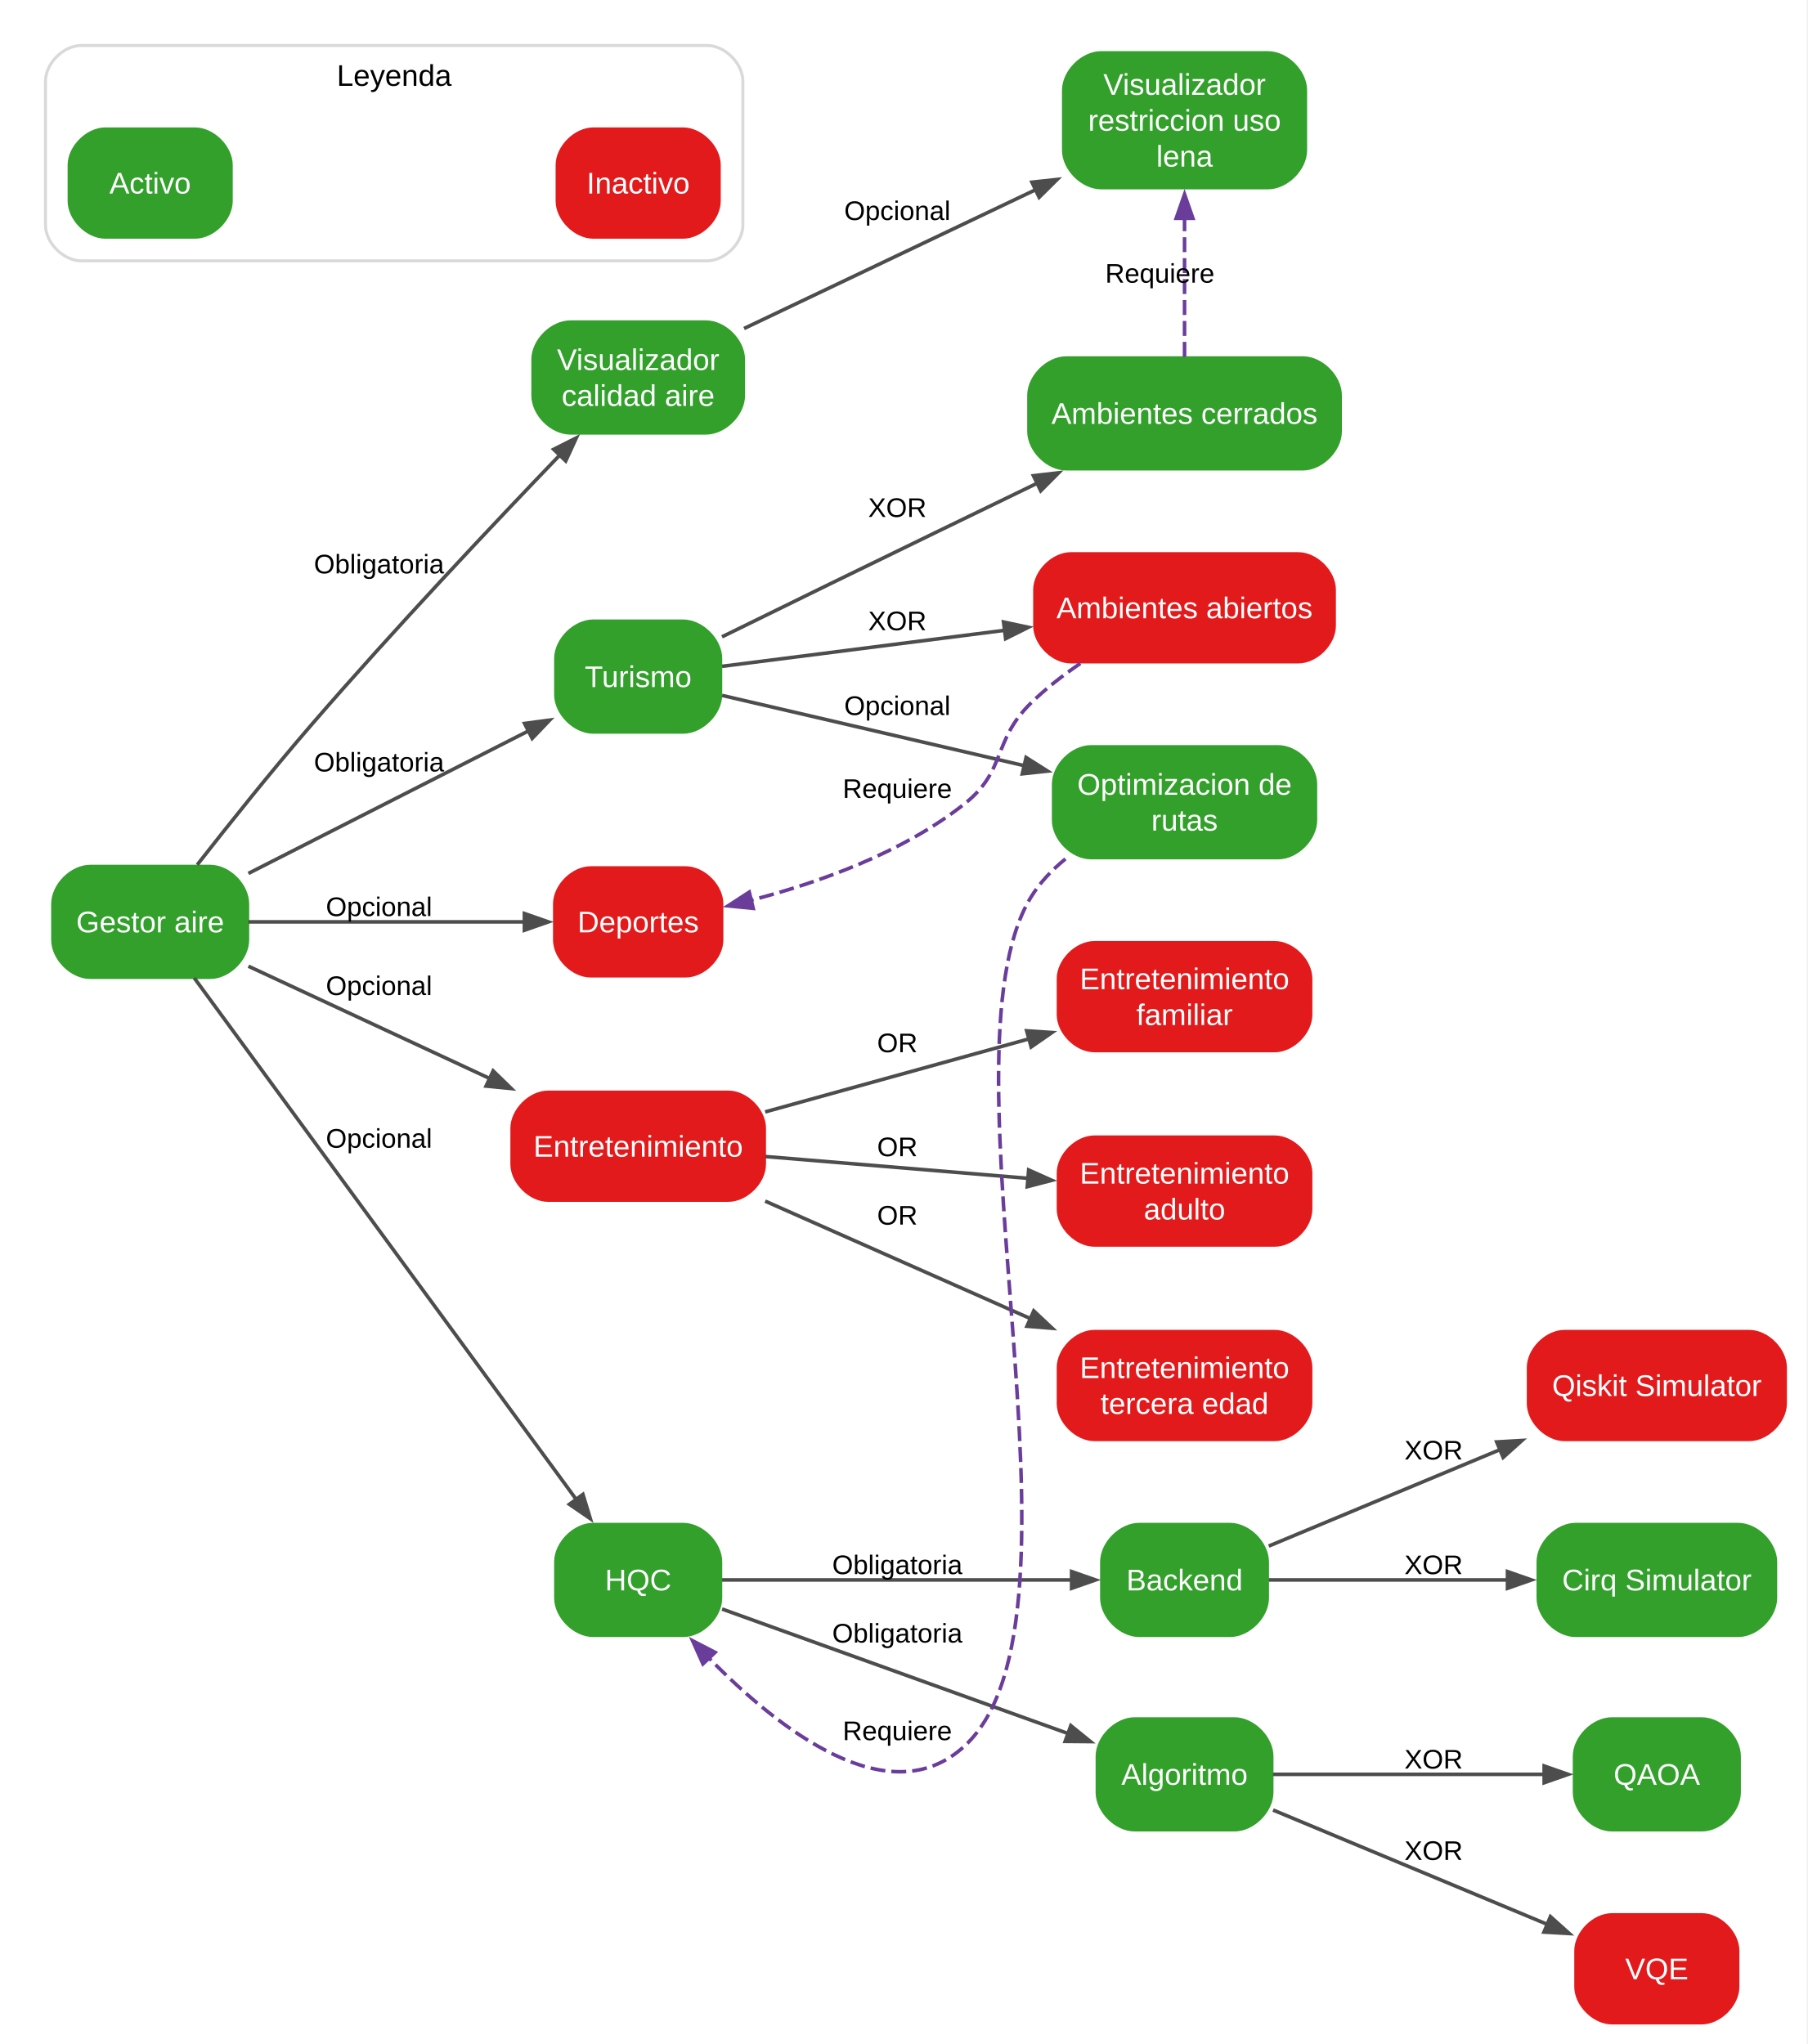
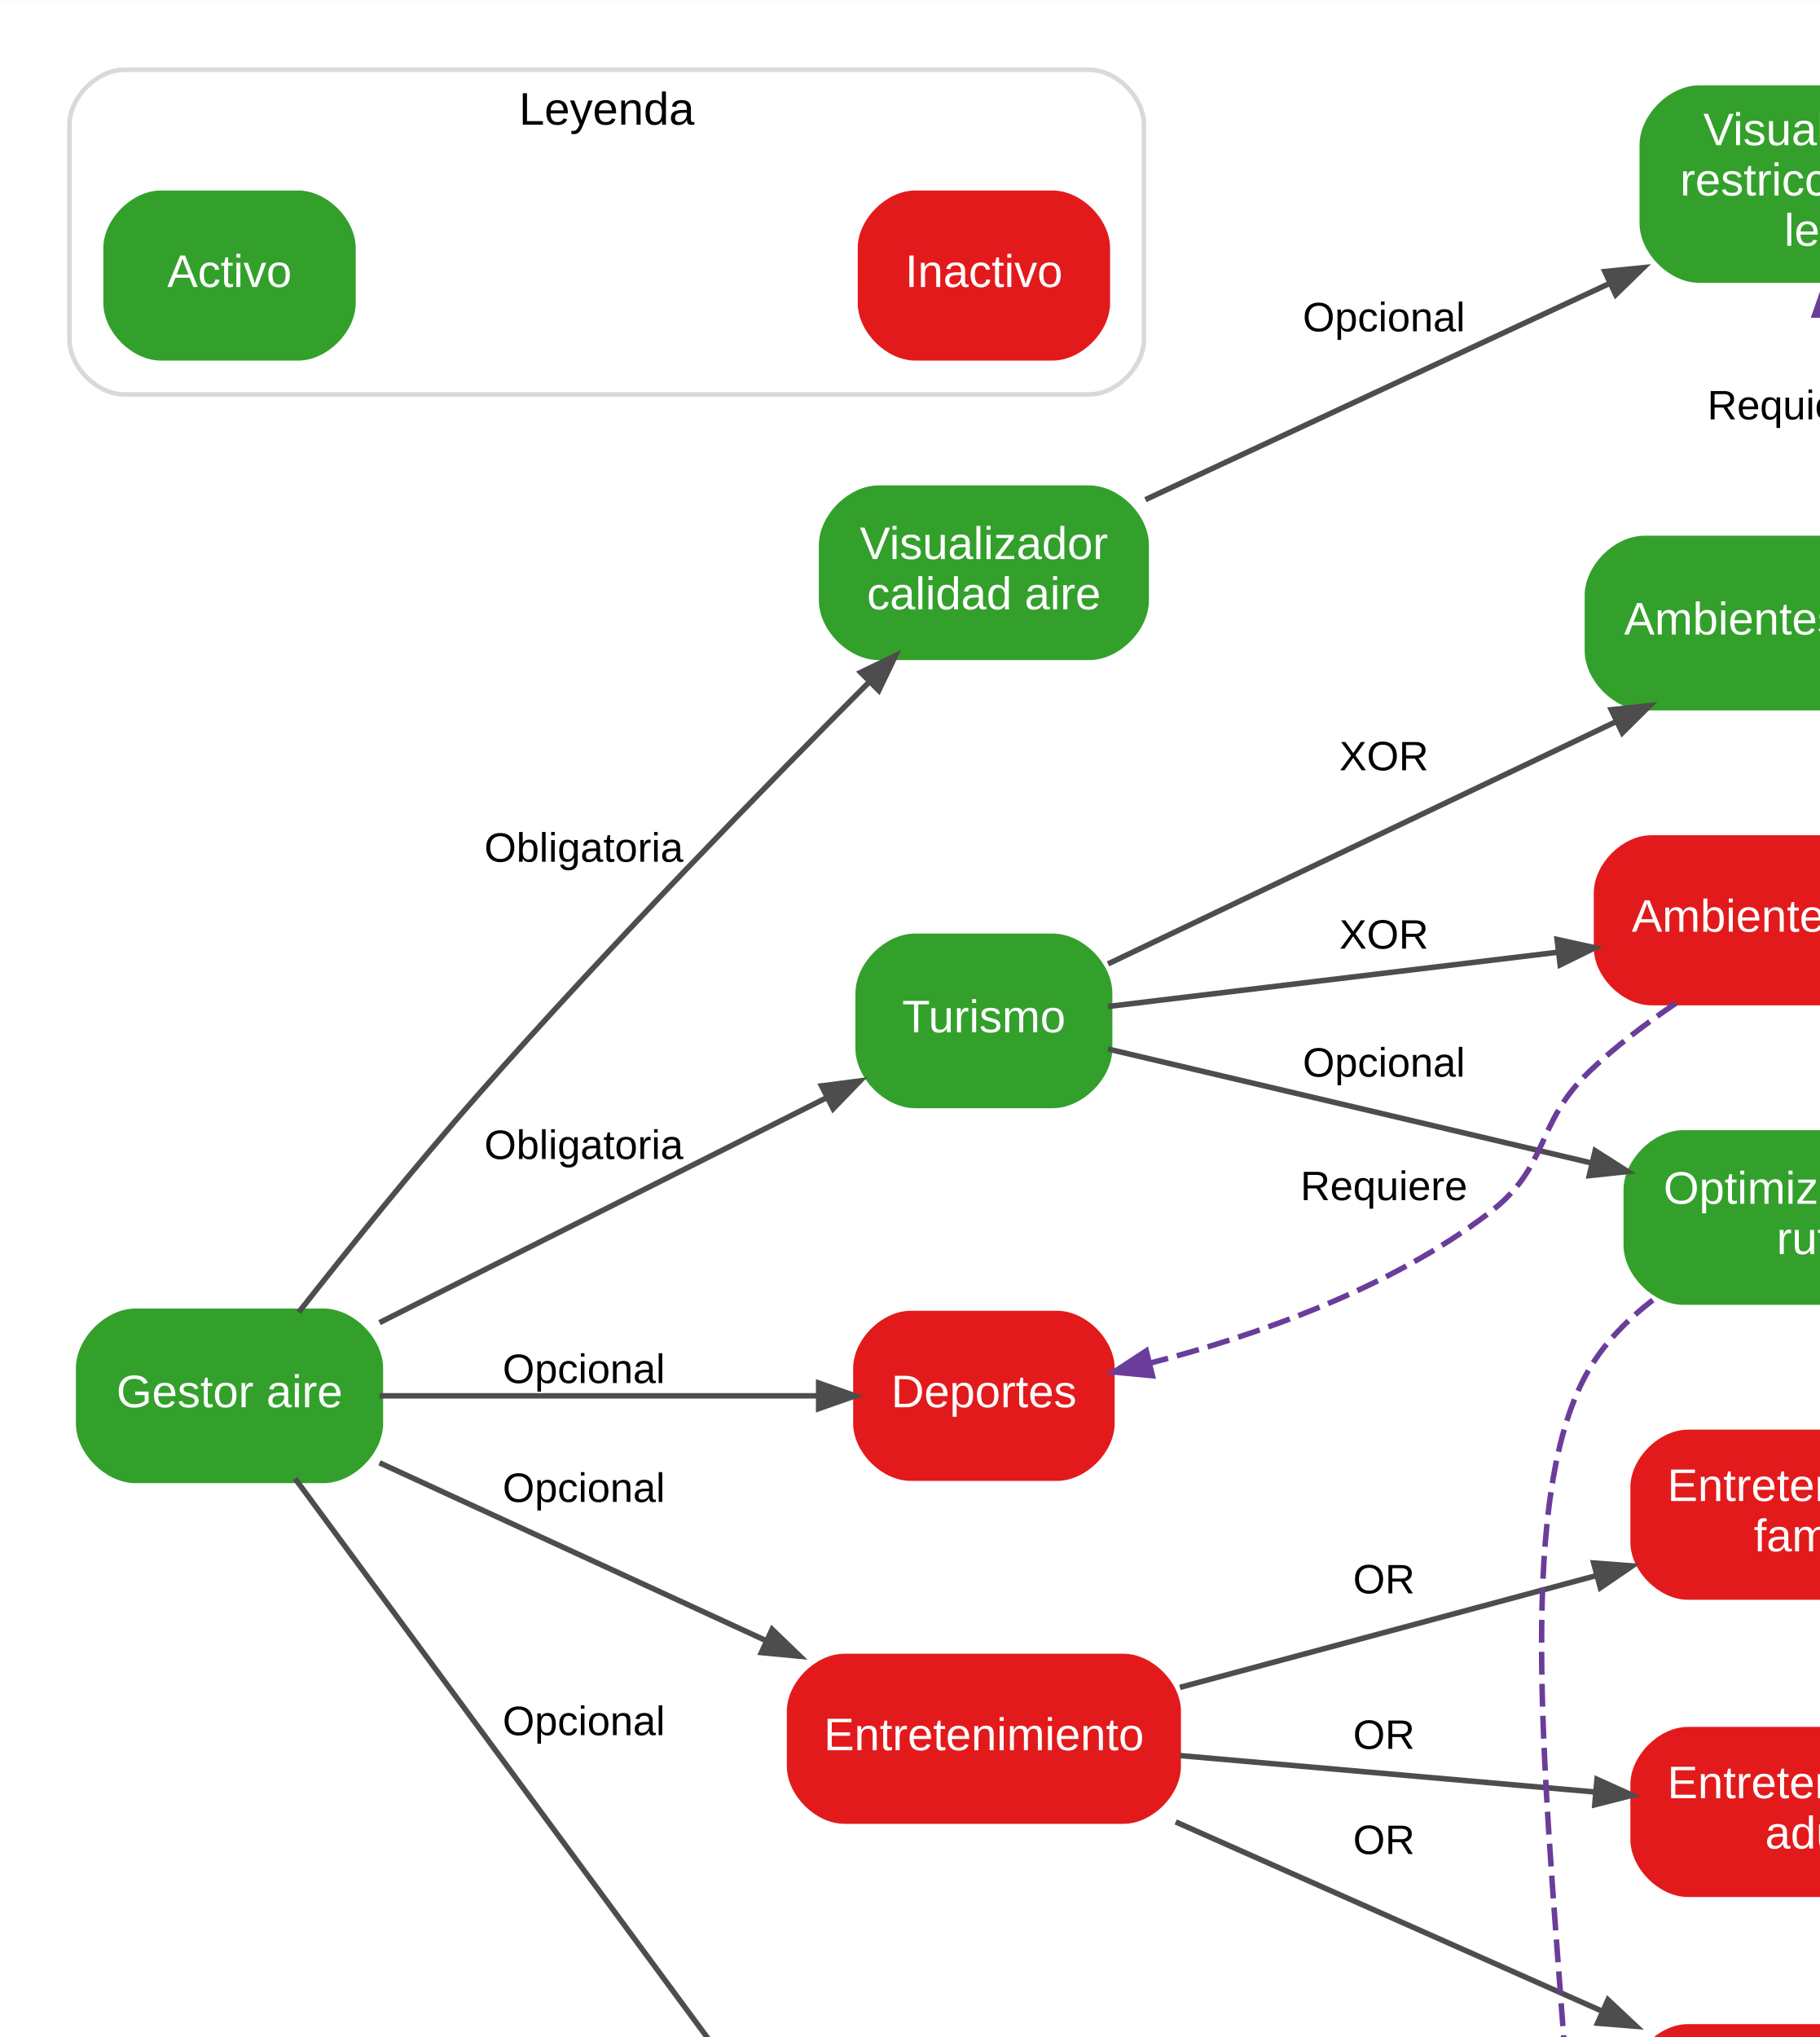
- <svg xmlns="http://www.w3.org/2000/svg" width="923pt" height="1044pt" viewBox="0.00 0.00 923.00 1044.00">
-   <g id="graph0" class="graph" transform="scale(1.52778 1.52778) rotate(0) translate(7.2 676.2)">
-     <polygon fill="white" stroke="none" points="-7.2,7.2 -7.2,-676.2 596.7,-676.2 596.7,7.2 -7.2,7.2" />
+ <svg xmlns="http://www.w3.org/2000/svg" width="930pt" height="1041pt" viewBox="0.00 0.00 608.90 681.40">
+   <g id="graph0" class="graph" transform="scale(1.53 1.53) rotate(0) translate(7.2 674.2)">
+     <polygon fill="white" stroke="transparent" points="-7.2,7.2 -7.2,-674.2 601.7,-674.2 601.7,7.2 -7.2,7.2" />
    <g id="clust1" class="cluster">
-       <path fill="none" stroke="#d9d9d9" d="M20,-589C20,-589 229.12,-589 229.12,-589 235.12,-589 241.12,-595 241.12,-601 241.12,-601 241.12,-649 241.12,-649 241.12,-655 235.12,-661 229.12,-661 229.12,-661 20,-661 20,-661 14,-661 8,-655 8,-649 8,-649 8,-601 8,-601 8,-595 14,-589 20,-589" />
-       <text xml:space="preserve" text-anchor="middle" x="124.56" y="-647.5" font-family="Arial" font-size="10.00">Leyenda</text>
+       <path fill="none" stroke="#d9d9d9" d="M20,-588C20,-588 231,-588 231,-588 237,-588 243,-594 243,-600 243,-600 243,-647 243,-647 243,-653 237,-659 231,-659 231,-659 20,-659 20,-659 14,-659 8,-653 8,-647 8,-647 8,-600 8,-600 8,-594 14,-588 20,-588" />
+       <text text-anchor="middle" x="125.5" y="-647" font-family="Arial" font-size="10.00">Leyenda</text>
    </g>
    <g id="node1" class="node">
-       <path fill="#33a02c" stroke="#33a02c" stroke-width="2.2" d="M63,-386C63,-386 23,-386 23,-386 17,-386 11,-380 11,-374 11,-374 11,-362 11,-362 11,-356 17,-350 23,-350 23,-350 63,-350 63,-350 69,-350 75,-356 75,-362 75,-362 75,-374 75,-374 75,-380 69,-386 63,-386" />
-       <text xml:space="preserve" text-anchor="middle" x="43" y="-364.5" font-family="Arial" font-size="10.00" fill="white">Gestor aire</text>
+       <path fill="#33a02c" stroke="#33a02c" stroke-width="2.2" d="M63.5,-387C63.5,-387 22.5,-387 22.5,-387 16.5,-387 10.5,-381 10.5,-375 10.5,-375 10.5,-363 10.5,-363 10.5,-357 16.5,-351 22.5,-351 22.5,-351 63.5,-351 63.5,-351 69.5,-351 75.5,-357 75.5,-363 75.5,-363 75.5,-375 75.5,-375 75.5,-381 69.5,-387 63.5,-387" />
+       <text text-anchor="middle" x="43" y="-366.5" font-family="Arial" font-size="10.00" fill="white">Gestor aire</text>
    </g>
    <g id="node2" class="node">
-       <path fill="#33a02c" stroke="#33a02c" stroke-width="2.2" d="M228.75,-568C228.75,-568 183.5,-568 183.5,-568 177.5,-568 171.5,-562 171.5,-556 171.5,-556 171.5,-544 171.5,-544 171.5,-538 177.5,-532 183.5,-532 183.5,-532 228.75,-532 228.75,-532 234.75,-532 240.75,-538 240.75,-544 240.75,-544 240.75,-556 240.75,-556 240.75,-562 234.75,-568 228.75,-568" />
-       <text xml:space="preserve" text-anchor="middle" x="206.12" y="-552.5" font-family="Arial" font-size="10.00" fill="white">Visualizador</text>
-       <text xml:space="preserve" text-anchor="middle" x="206.12" y="-540.5" font-family="Arial" font-size="10.00" fill="white">calidad aire</text>
+       <path fill="#33a02c" stroke="#33a02c" stroke-width="2.2" d="M231,-567C231,-567 185,-567 185,-567 179,-567 173,-561 173,-555 173,-555 173,-543 173,-543 173,-537 179,-531 185,-531 185,-531 231,-531 231,-531 237,-531 243,-537 243,-543 243,-543 243,-555 243,-555 243,-561 237,-567 231,-567" />
+       <text text-anchor="middle" x="208" y="-552" font-family="Arial" font-size="10.00" fill="white">Visualizador</text>
+       <text text-anchor="middle" x="208" y="-541" font-family="Arial" font-size="10.00" fill="white">calidad aire</text>
    </g>
    <g id="edge1" class="edge">
-       <path fill="none" stroke="#4d4d4d" stroke-width="1.2" d="M58.72,-387.08C69.16,-400.42 83.63,-418.55 97,-434 124.59,-465.88 157.87,-501.14 180.16,-524.31" />
-       <polygon fill="#4d4d4d" stroke="#4d4d4d" stroke-width="1.2" points="177.87,-525.98 185.44,-529.8 181.9,-522.09 177.87,-525.98" />
-       <text xml:space="preserve" text-anchor="middle" x="119.5" y="-484.51" font-family="Arial" font-size="9.00">Obligatoria</text>
+       <path fill="none" stroke="#4d4d4d" stroke-width="1.2" d="M58.13,-387.27C68.69,-400.71 83.64,-419.3 97.5,-435 125.84,-467.11 160.32,-502.43 182.92,-525.12" />
+       <polygon fill="#4d4d4d" stroke="#4d4d4d" stroke-width="1.2" points="181.05,-527.21 188.68,-530.89 185.01,-523.25 181.05,-527.21" />
+       <text text-anchor="middle" x="120.5" y="-485.8" font-family="Arial" font-size="9.00">Obligatoria</text>
    </g>
    <g id="node4" class="node">
-       <path fill="#33a02c" stroke="#33a02c" stroke-width="2.2" d="M221.12,-468C221.12,-468 191.12,-468 191.12,-468 185.12,-468 179.12,-462 179.12,-456 179.12,-456 179.12,-444 179.12,-444 179.12,-438 185.12,-432 191.12,-432 191.12,-432 221.12,-432 221.12,-432 227.12,-432 233.12,-438 233.12,-444 233.12,-444 233.12,-456 233.12,-456 233.12,-462 227.12,-468 221.12,-468" />
-       <text xml:space="preserve" text-anchor="middle" x="206.12" y="-446.5" font-family="Arial" font-size="10.00" fill="white">Turismo</text>
+       <path fill="#33a02c" stroke="#33a02c" stroke-width="2.2" d="M223,-469C223,-469 193,-469 193,-469 187,-469 181,-463 181,-457 181,-457 181,-445 181,-445 181,-439 187,-433 193,-433 193,-433 223,-433 223,-433 229,-433 235,-439 235,-445 235,-445 235,-457 235,-457 235,-463 229,-469 223,-469" />
+       <text text-anchor="middle" x="208" y="-448.5" font-family="Arial" font-size="10.00" fill="white">Turismo</text>
    </g>
    <g id="edge2" class="edge">
-       <path fill="none" stroke="#4d4d4d" stroke-width="1.2" d="M75.83,-384.2C102.81,-397.93 141.47,-417.6 169.48,-431.86" />
-       <polygon fill="#4d4d4d" stroke="#4d4d4d" stroke-width="1.2" points="168.15,-434.33 176.55,-435.46 170.69,-429.33 168.15,-434.33" />
-       <text xml:space="preserve" text-anchor="middle" x="119.5" y="-418.29" font-family="Arial" font-size="9.00">Obligatoria</text>
+       <path fill="none" stroke="#4d4d4d" stroke-width="1.2" d="M75.81,-385.01C103.97,-399.17 144.91,-419.76 173.54,-434.17" />
+       <polygon fill="#4d4d4d" stroke="#4d4d4d" stroke-width="1.2" points="172.5,-436.78 180.91,-437.87 175.02,-431.78 172.5,-436.78" />
+       <text text-anchor="middle" x="120.5" y="-420.8" font-family="Arial" font-size="9.00">Obligatoria</text>
    </g>
    <g id="node7" class="node">
-       <path fill="#e31a1c" stroke="#e31a1c" stroke-width="1.2" d="M222,-386C222,-386 190.25,-386 190.25,-386 184.25,-386 178.25,-380 178.25,-374 178.25,-374 178.25,-362 178.25,-362 178.25,-356 184.25,-350 190.25,-350 190.25,-350 222,-350 222,-350 228,-350 234,-356 234,-362 234,-362 234,-374 234,-374 234,-380 228,-386 222,-386" />
-       <text xml:space="preserve" text-anchor="middle" x="206.12" y="-364.5" font-family="Arial" font-size="10.00" fill="white">Deportes</text>
+       <path fill="#e31a1c" stroke="#e31a1c" stroke-width="1.2" d="M224,-387C224,-387 192,-387 192,-387 186,-387 180,-381 180,-375 180,-375 180,-363 180,-363 180,-357 186,-351 192,-351 192,-351 224,-351 224,-351 230,-351 236,-357 236,-363 236,-363 236,-375 236,-375 236,-381 230,-387 224,-387" />
+       <text text-anchor="middle" x="208" y="-366.5" font-family="Arial" font-size="10.00" fill="white">Deportes</text>
    </g>
    <g id="edge3" class="edge">
-       <path fill="none" stroke="#4d4d4d" stroke-width="1.2" d="M75.83,-368C102.38,-368 140.23,-368 168.12,-368" />
-       <polygon fill="#4d4d4d" stroke="#4d4d4d" stroke-width="1.2" points="168.09,-370.8 176.09,-368 168.09,-365.2 168.09,-370.8" />
-       <text xml:space="preserve" text-anchor="middle" x="119.5" y="-369.95" font-family="Arial" font-size="9.00">Opcional</text>
+       <path fill="none" stroke="#4d4d4d" stroke-width="1.2" d="M75.81,-369C103.39,-369 143.23,-369 171.77,-369" />
+       <polygon fill="#4d4d4d" stroke="#4d4d4d" stroke-width="1.2" points="171.86,-371.8 179.86,-369 171.86,-366.2 171.86,-371.8" />
+       <text text-anchor="middle" x="120.5" y="-371.8" font-family="Arial" font-size="9.00">Opcional</text>
    </g>
    <g id="node8" class="node">
-       <path fill="#e31a1c" stroke="#e31a1c" stroke-width="1.2" d="M236.25,-311C236.25,-311 176,-311 176,-311 170,-311 164,-305 164,-299 164,-299 164,-287 164,-287 164,-281 170,-275 176,-275 176,-275 236.25,-275 236.25,-275 242.25,-275 248.25,-281 248.25,-287 248.25,-287 248.25,-299 248.25,-299 248.25,-305 242.25,-311 236.25,-311" />
-       <text xml:space="preserve" text-anchor="middle" x="206.12" y="-289.5" font-family="Arial" font-size="10.00" fill="white">Entretenimiento</text>
+       <path fill="#e31a1c" stroke="#e31a1c" stroke-width="1.2" d="M238.5,-312C238.5,-312 177.5,-312 177.5,-312 171.5,-312 165.5,-306 165.5,-300 165.5,-300 165.5,-288 165.5,-288 165.5,-282 171.5,-276 177.5,-276 177.5,-276 238.5,-276 238.5,-276 244.5,-276 250.5,-282 250.5,-288 250.5,-288 250.5,-300 250.5,-300 250.5,-306 244.5,-312 238.5,-312" />
+       <text text-anchor="middle" x="208" y="-291.5" font-family="Arial" font-size="10.00" fill="white">Entretenimiento</text>
    </g>
    <g id="edge4" class="edge">
-       <path fill="none" stroke="#4d4d4d" stroke-width="1.2" d="M75.83,-353.18C98.9,-342.44 130.52,-327.73 156.71,-315.54" />
-       <polygon fill="#4d4d4d" stroke="#4d4d4d" stroke-width="1.2" points="157.64,-318.19 163.71,-312.28 155.28,-313.11 157.64,-318.19" />
-       <text xml:space="preserve" text-anchor="middle" x="119.5" y="-343.55" font-family="Arial" font-size="9.00">Opcional</text>
+       <path fill="none" stroke="#4d4d4d" stroke-width="1.2" d="M75.81,-354.36C99.87,-343.29 133.25,-327.93 160.32,-315.48" />
+       <polygon fill="#4d4d4d" stroke="#4d4d4d" stroke-width="1.2" points="161.68,-317.93 167.78,-312.05 159.34,-312.85 161.68,-317.93" />
+       <text text-anchor="middle" x="120.5" y="-345.8" font-family="Arial" font-size="9.00">Opcional</text>
    </g>
    <g id="node12" class="node">
-       <path fill="#33a02c" stroke="#33a02c" stroke-width="2.2" d="M221.12,-166C221.12,-166 191.12,-166 191.12,-166 185.12,-166 179.12,-160 179.12,-154 179.12,-154 179.12,-142 179.12,-142 179.12,-136 185.12,-130 191.12,-130 191.12,-130 221.12,-130 221.12,-130 227.12,-130 233.12,-136 233.12,-142 233.12,-142 233.12,-154 233.12,-154 233.12,-160 227.12,-166 221.12,-166" />
-       <text xml:space="preserve" text-anchor="middle" x="206.12" y="-144.5" font-family="Arial" font-size="10.00" fill="white">HQC</text>
+       <path fill="#33a02c" stroke="#33a02c" stroke-width="2.2" d="M223,-166C223,-166 193,-166 193,-166 187,-166 181,-160 181,-154 181,-154 181,-142 181,-142 181,-136 187,-130 193,-130 193,-130 223,-130 223,-130 229,-130 235,-136 235,-142 235,-142 235,-154 235,-154 235,-160 229,-166 223,-166" />
+       <text text-anchor="middle" x="208" y="-145.5" font-family="Arial" font-size="10.00" fill="white">HQC</text>
    </g>
    <g id="edge5" class="edge">
-       <path fill="none" stroke="#4d4d4d" stroke-width="1.2" d="M57.74,-349.24C86.32,-310.21 152.29,-220.14 185.41,-174.92" />
-       <polygon fill="#4d4d4d" stroke="#4d4d4d" stroke-width="1.2" points="187.65,-176.6 190.12,-168.49 183.13,-173.29 187.65,-176.6" />
-       <text xml:space="preserve" text-anchor="middle" x="119.5" y="-292.51" font-family="Arial" font-size="9.00">Opcional</text>
+       <path fill="none" stroke="#4d4d4d" stroke-width="1.2" d="M57.34,-350.91C86.48,-311.4 155.88,-217.32 188.91,-172.52" />
+       <polygon fill="#4d4d4d" stroke="#4d4d4d" stroke-width="1.2" points="191.21,-174.13 193.71,-166.03 186.7,-170.8 191.21,-174.13" />
+       <text text-anchor="middle" x="120.5" y="-294.8" font-family="Arial" font-size="9.00">Opcional</text>
    </g>
    <g id="node3" class="node">
-       <path fill="#33a02c" stroke="#33a02c" stroke-width="2.2" d="M416.62,-658C416.62,-658 360.88,-658 360.88,-658 354.88,-658 348.88,-652 348.88,-646 348.88,-646 348.88,-626 348.88,-626 348.88,-620 354.88,-614 360.88,-614 360.88,-614 416.62,-614 416.62,-614 422.62,-614 428.62,-620 428.62,-626 428.62,-626 428.62,-646 428.62,-646 428.62,-652 422.62,-658 416.62,-658" />
-       <text xml:space="preserve" text-anchor="middle" x="388.75" y="-644.5" font-family="Arial" font-size="10.00" fill="white">Visualizador</text>
-       <text xml:space="preserve" text-anchor="middle" x="388.75" y="-632.5" font-family="Arial" font-size="10.00" fill="white">restriccion uso</text>
-       <text xml:space="preserve" text-anchor="middle" x="388.75" y="-620.5" font-family="Arial" font-size="10.00" fill="white">lena</text>
+       <path fill="#33a02c" stroke="#33a02c" stroke-width="2.2" d="M420.5,-654.5C420.5,-654.5 364.5,-654.5 364.5,-654.5 358.5,-654.5 352.5,-648.5 352.5,-642.5 352.5,-642.5 352.5,-625.5 352.5,-625.5 352.5,-619.5 358.5,-613.5 364.5,-613.5 364.5,-613.5 420.5,-613.5 420.5,-613.5 426.5,-613.5 432.5,-619.5 432.5,-625.5 432.5,-625.5 432.5,-642.5 432.5,-642.5 432.5,-648.5 426.5,-654.5 420.5,-654.5" />
+       <text text-anchor="middle" x="392.5" y="-642.5" font-family="Arial" font-size="10.00" fill="white">Visualizador</text>
+       <text text-anchor="middle" x="392.5" y="-631.5" font-family="Arial" font-size="10.00" fill="white">restriccion uso</text>
+       <text text-anchor="middle" x="392.5" y="-620.5" font-family="Arial" font-size="10.00" fill="white">lena</text>
    </g>
    <g id="edge6" class="edge">
-       <path fill="none" stroke="#4d4d4d" stroke-width="1.2" d="M241.52,-566.38C269.22,-579.56 308.48,-598.26 339.34,-612.95" />
-       <polygon fill="#4d4d4d" stroke="#4d4d4d" stroke-width="1.2" points="337.74,-615.29 346.17,-616.2 340.15,-610.24 337.74,-615.29" />
-       <text xml:space="preserve" text-anchor="middle" x="292.75" y="-602.65" font-family="Arial" font-size="9.00">Opcional</text>
+       <path fill="none" stroke="#4d4d4d" stroke-width="1.2" d="M243.33,-564.99C272,-578.34 313.17,-597.52 344.84,-612.27" />
+       <polygon fill="#4d4d4d" stroke="#4d4d4d" stroke-width="1.2" points="343.82,-614.88 352.26,-615.72 346.19,-609.81 343.82,-614.88" />
+       <text text-anchor="middle" x="295.5" y="-601.8" font-family="Arial" font-size="9.00">Opcional</text>
    </g>
    <g id="node5" class="node">
-       <path fill="#33a02c" stroke="#33a02c" stroke-width="2.2" d="M428.25,-556C428.25,-556 349.25,-556 349.25,-556 343.25,-556 337.25,-550 337.25,-544 337.25,-544 337.25,-532 337.25,-532 337.25,-526 343.25,-520 349.25,-520 349.25,-520 428.25,-520 428.25,-520 434.25,-520 440.25,-526 440.25,-532 440.25,-532 440.25,-544 440.25,-544 440.25,-550 434.25,-556 428.25,-556" />
-       <text xml:space="preserve" text-anchor="middle" x="388.75" y="-534.5" font-family="Arial" font-size="10.00" fill="white">Ambientes cerrados</text>
+       <path fill="#33a02c" stroke="#33a02c" stroke-width="2.2" d="M432.5,-556C432.5,-556 352.5,-556 352.5,-556 346.5,-556 340.5,-550 340.5,-544 340.5,-544 340.5,-532 340.5,-532 340.5,-526 346.5,-520 352.5,-520 352.5,-520 432.5,-520 432.5,-520 438.5,-520 444.5,-526 444.5,-532 444.5,-532 444.5,-544 444.5,-544 444.5,-550 438.5,-556 432.5,-556" />
+       <text text-anchor="middle" x="392.5" y="-535.5" font-family="Arial" font-size="10.00" fill="white">Ambientes cerrados</text>
    </g>
    <g id="edge7" class="edge">
-       <path fill="none" stroke="#4d4d4d" stroke-width="1.2" d="M234.14,-463.3C245.31,-468.8 258.4,-475.22 270.25,-481 293.08,-492.14 318.44,-504.45 339.74,-514.77" />
-       <polygon fill="#4d4d4d" stroke="#4d4d4d" stroke-width="1.2" points="338.24,-517.16 346.66,-518.13 340.68,-512.12 338.24,-517.16" />
-       <text xml:space="preserve" text-anchor="middle" x="292.75" y="-503.38" font-family="Arial" font-size="9.00">XOR</text>
+       <path fill="none" stroke="#4d4d4d" stroke-width="1.2" d="M235.15,-463.46C264.13,-477.28 311.4,-499.82 346.39,-516.5" />
+       <polygon fill="#4d4d4d" stroke="#4d4d4d" stroke-width="1.2" points="345.23,-519.05 353.66,-519.96 347.64,-513.99 345.23,-519.05" />
+       <text text-anchor="middle" x="295.5" y="-505.8" font-family="Arial" font-size="9.00">XOR</text>
    </g>
    <g id="node6" class="node">
-       <path fill="#e31a1c" stroke="#e31a1c" stroke-width="1.2" d="M426.75,-491C426.75,-491 350.75,-491 350.75,-491 344.75,-491 338.75,-485 338.75,-479 338.75,-479 338.75,-467 338.75,-467 338.75,-461 344.75,-455 350.75,-455 350.75,-455 426.75,-455 426.75,-455 432.75,-455 438.75,-461 438.75,-467 438.75,-467 438.75,-479 438.75,-479 438.75,-485 432.75,-491 426.75,-491" />
-       <text xml:space="preserve" text-anchor="middle" x="388.75" y="-469.5" font-family="Arial" font-size="10.00" fill="white">Ambientes abiertos</text>
+       <path fill="#e31a1c" stroke="#e31a1c" stroke-width="1.2" d="M431,-491C431,-491 354,-491 354,-491 348,-491 342,-485 342,-479 342,-479 342,-467 342,-467 342,-461 348,-455 354,-455 354,-455 431,-455 431,-455 437,-455 443,-461 443,-467 443,-467 443,-479 443,-479 443,-485 437,-491 431,-491" />
+       <text text-anchor="middle" x="392.5" y="-470.5" font-family="Arial" font-size="10.00" fill="white">Ambientes abiertos</text>
    </g>
    <g id="edge8" class="edge">
-       <path fill="none" stroke="#4d4d4d" stroke-width="1.2" d="M234.17,-453.44C259.05,-456.61 296.81,-461.42 328.66,-465.48" />
-       <polygon fill="#4d4d4d" stroke="#4d4d4d" stroke-width="1.2" points="328.25,-468.25 336.54,-466.48 328.95,-462.69 328.25,-468.25" />
-       <text xml:space="preserve" text-anchor="middle" x="292.75" y="-465.51" font-family="Arial" font-size="9.00">XOR</text>
+       <path fill="none" stroke="#4d4d4d" stroke-width="1.2" d="M235.15,-454.15C260.68,-457.23 300.4,-462.02 333.42,-466" />
+       <polygon fill="#4d4d4d" stroke="#4d4d4d" stroke-width="1.2" points="333.37,-468.81 341.65,-466.99 334.04,-463.25 333.37,-468.81" />
+       <text text-anchor="middle" x="295.5" y="-466.8" font-family="Arial" font-size="9.00">XOR</text>
    </g>
    <g id="node19" class="node">
-       <path fill="#33a02c" stroke="#33a02c" stroke-width="2.2" d="M420,-426C420,-426 357.5,-426 357.5,-426 351.5,-426 345.5,-420 345.5,-414 345.5,-414 345.5,-402 345.5,-402 345.5,-396 351.5,-390 357.5,-390 357.5,-390 420,-390 420,-390 426,-390 432,-396 432,-402 432,-402 432,-414 432,-414 432,-420 426,-426 420,-426" />
-       <text xml:space="preserve" text-anchor="middle" x="388.75" y="-410.5" font-family="Arial" font-size="10.00" fill="white">Optimizacion de</text>
-       <text xml:space="preserve" text-anchor="middle" x="388.75" y="-398.5" font-family="Arial" font-size="10.00" fill="white">rutas</text>
+       <path fill="#33a02c" stroke="#33a02c" stroke-width="2.2" d="M424,-426C424,-426 361,-426 361,-426 355,-426 349,-420 349,-414 349,-414 349,-402 349,-402 349,-396 355,-390 361,-390 361,-390 424,-390 424,-390 430,-390 436,-396 436,-402 436,-402 436,-414 436,-414 436,-420 430,-426 424,-426" />
+       <text text-anchor="middle" x="392.5" y="-411" font-family="Arial" font-size="10.00" fill="white">Optimizacion de</text>
+       <text text-anchor="middle" x="392.5" y="-400" font-family="Arial" font-size="10.00" fill="white">rutas</text>
    </g>
    <g id="edge9" class="edge">
-       <path fill="none" stroke="#4d4d4d" stroke-width="1.2" d="M234.17,-443.71C260.77,-437.53 302.09,-427.92 335.18,-420.22" />
-       <polygon fill="#4d4d4d" stroke="#4d4d4d" stroke-width="1.2" points="335.78,-422.96 342.94,-418.42 334.52,-417.5 335.78,-422.96" />
-       <text xml:space="preserve" text-anchor="middle" x="292.75" y="-437.17" font-family="Arial" font-size="9.00">Opcional</text>
+       <path fill="none" stroke="#4d4d4d" stroke-width="1.2" d="M235.15,-444.84C262.61,-438.37 306.5,-428.03 340.79,-419.95" />
+       <polygon fill="#4d4d4d" stroke="#4d4d4d" stroke-width="1.2" points="341.7,-422.61 348.84,-418.05 340.41,-417.16 341.7,-422.61" />
+       <text text-anchor="middle" x="295.5" y="-438.8" font-family="Arial" font-size="9.00">Opcional</text>
    </g>
    <g id="edge10" class="edge">
-       <path fill="none" stroke="#6a3d9a" stroke-width="1.2" stroke-dasharray="5,2" d="M388.75,-556.9C388.75,-570.04 388.75,-587.89 388.75,-603.31" />
-       <polygon fill="#6a3d9a" stroke="#6a3d9a" stroke-width="1.2" points="385.95,-603.21 388.75,-611.21 391.55,-603.21 385.95,-603.21" />
-       <text xml:space="preserve" text-anchor="middle" x="380.5" y="-581.7" font-family="Arial" font-size="9.00">Requiere</text>
+       <path fill="none" stroke="#6a3d9a" stroke-width="1.2" stroke-dasharray="5,2" d="M392.5,-556.06C392.5,-569.93 392.5,-589.37 392.5,-605.36" />
+       <polygon fill="#6a3d9a" stroke="#6a3d9a" stroke-width="1.2" points="389.7,-605.36 392.5,-613.36 395.3,-605.36 389.7,-605.36" />
+       <text text-anchor="middle" x="384.5" y="-582.55" font-family="Arial" font-size="9.00">Requiere</text>
    </g>
    <g id="edge11" class="edge">
-       <path fill="none" stroke="#6a3d9a" stroke-width="1.2" stroke-dasharray="5,2" d="M353.92,-454.4C348.03,-450.39 342.21,-445.88 337.25,-441 324.55,-428.51 329.21,-418.56 315.25,-407.5 294.51,-391.07 266.3,-381.07 243.89,-375.24" />
-       <polygon fill="#6a3d9a" stroke="#6a3d9a" stroke-width="1.2" points="244.57,-372.52 236.14,-373.35 243.25,-377.96 244.57,-372.52" />
-       <text xml:space="preserve" text-anchor="middle" x="292.75" y="-409.45" font-family="Arial" font-size="9.00">Requiere</text>
+       <path fill="none" stroke="#6a3d9a" stroke-width="1.2" stroke-dasharray="5,2" d="M359.37,-454.86C352.77,-450.43 346.14,-445.4 340.5,-440 328.3,-428.31 331.93,-419.25 318.5,-409 296.62,-392.3 267.1,-382.06 244.22,-376.12" />
+       <polygon fill="#6a3d9a" stroke="#6a3d9a" stroke-width="1.2" points="244.86,-373.4 236.42,-374.2 243.52,-378.84 244.86,-373.4" />
+       <text text-anchor="middle" x="295.5" y="-411.8" font-family="Arial" font-size="9.00">Requiere</text>
    </g>
    <g id="node9" class="node">
-       <path fill="#e31a1c" stroke="#e31a1c" stroke-width="1.2" d="M418.88,-361C418.88,-361 358.62,-361 358.62,-361 352.62,-361 346.62,-355 346.62,-349 346.62,-349 346.62,-337 346.62,-337 346.62,-331 352.62,-325 358.62,-325 358.62,-325 418.88,-325 418.88,-325 424.88,-325 430.88,-331 430.88,-337 430.88,-337 430.88,-349 430.88,-349 430.88,-355 424.88,-361 418.88,-361" />
-       <text xml:space="preserve" text-anchor="middle" x="388.75" y="-345.5" font-family="Arial" font-size="10.00" fill="white">Entretenimiento</text>
-       <text xml:space="preserve" text-anchor="middle" x="388.75" y="-333.5" font-family="Arial" font-size="10.00" fill="white">familiar</text>
+       <path fill="#e31a1c" stroke="#e31a1c" stroke-width="1.2" d="M423,-361C423,-361 362,-361 362,-361 356,-361 350,-355 350,-349 350,-349 350,-337 350,-337 350,-331 356,-325 362,-325 362,-325 423,-325 423,-325 429,-325 435,-331 435,-337 435,-337 435,-349 435,-349 435,-355 429,-361 423,-361" />
+       <text text-anchor="middle" x="392.5" y="-346" font-family="Arial" font-size="10.00" fill="white">Entretenimiento</text>
+       <text text-anchor="middle" x="392.5" y="-335" font-family="Arial" font-size="10.00" fill="white">familiar</text>
    </g>
    <g id="edge12" class="edge">
-       <path fill="none" stroke="#4d4d4d" stroke-width="1.2" d="M248.56,-304.47C274.86,-311.75 309.06,-321.22 336.98,-328.95" />
-       <polygon fill="#4d4d4d" stroke="#4d4d4d" stroke-width="1.2" points="335.98,-331.58 344.44,-331.01 337.48,-326.18 335.98,-331.58" />
-       <text xml:space="preserve" text-anchor="middle" x="292.75" y="-324.43" font-family="Arial" font-size="9.00">OR</text>
+       <path fill="none" stroke="#4d4d4d" stroke-width="1.2" d="M250.87,-305.24C278,-312.52 313.45,-322.04 341.98,-329.7" />
+       <polygon fill="#4d4d4d" stroke="#4d4d4d" stroke-width="1.2" points="341.37,-332.44 349.83,-331.81 342.83,-327.03 341.37,-332.44" />
+       <text text-anchor="middle" x="295.5" y="-325.8" font-family="Arial" font-size="9.00">OR</text>
    </g>
    <g id="node10" class="node">
-       <path fill="#e31a1c" stroke="#e31a1c" stroke-width="1.2" d="M418.88,-296C418.88,-296 358.62,-296 358.62,-296 352.62,-296 346.62,-290 346.62,-284 346.62,-284 346.62,-272 346.62,-272 346.62,-266 352.62,-260 358.62,-260 358.62,-260 418.88,-260 418.88,-260 424.88,-260 430.88,-266 430.88,-272 430.88,-272 430.88,-284 430.88,-284 430.88,-290 424.88,-296 418.88,-296" />
-       <text xml:space="preserve" text-anchor="middle" x="388.75" y="-280.5" font-family="Arial" font-size="10.00" fill="white">Entretenimiento</text>
-       <text xml:space="preserve" text-anchor="middle" x="388.75" y="-268.5" font-family="Arial" font-size="10.00" fill="white">adulto</text>
+       <path fill="#e31a1c" stroke="#e31a1c" stroke-width="1.2" d="M423,-296C423,-296 362,-296 362,-296 356,-296 350,-290 350,-284 350,-284 350,-272 350,-272 350,-266 356,-260 362,-260 362,-260 423,-260 423,-260 429,-260 435,-266 435,-272 435,-272 435,-284 435,-284 435,-290 429,-296 423,-296" />
+       <text text-anchor="middle" x="392.5" y="-281" font-family="Arial" font-size="10.00" fill="white">Entretenimiento</text>
+       <text text-anchor="middle" x="392.5" y="-270" font-family="Arial" font-size="10.00" fill="white">adulto</text>
    </g>
    <g id="edge13" class="edge">
-       <path fill="none" stroke="#4d4d4d" stroke-width="1.2" d="M248.56,-289.56C274.74,-287.38 308.77,-284.56 336.62,-282.25" />
-       <polygon fill="#4d4d4d" stroke="#4d4d4d" stroke-width="1.2" points="336.64,-285.05 344.38,-281.6 336.18,-279.47 336.64,-285.05" />
-       <text xml:space="preserve" text-anchor="middle" x="292.75" y="-289.67" font-family="Arial" font-size="9.00">OR</text>
+       <path fill="none" stroke="#4d4d4d" stroke-width="1.2" d="M250.87,-290.33C277.88,-287.96 313.15,-284.87 341.61,-282.37" />
+       <polygon fill="#4d4d4d" stroke="#4d4d4d" stroke-width="1.2" points="342.1,-285.14 349.83,-281.65 341.61,-279.56 342.1,-285.14" />
+       <text text-anchor="middle" x="295.5" y="-291.8" font-family="Arial" font-size="9.00">OR</text>
    </g>
    <g id="node11" class="node">
-       <path fill="#e31a1c" stroke="#e31a1c" stroke-width="1.2" d="M418.88,-231C418.88,-231 358.62,-231 358.62,-231 352.62,-231 346.62,-225 346.62,-219 346.62,-219 346.62,-207 346.62,-207 346.62,-201 352.62,-195 358.62,-195 358.62,-195 418.88,-195 418.88,-195 424.88,-195 430.88,-201 430.88,-207 430.88,-207 430.88,-219 430.88,-219 430.88,-225 424.88,-231 418.88,-231" />
-       <text xml:space="preserve" text-anchor="middle" x="388.75" y="-215.5" font-family="Arial" font-size="10.00" fill="white">Entretenimiento</text>
-       <text xml:space="preserve" text-anchor="middle" x="388.75" y="-203.5" font-family="Arial" font-size="10.00" fill="white">tercera edad</text>
+       <path fill="#e31a1c" stroke="#e31a1c" stroke-width="1.2" d="M423,-231C423,-231 362,-231 362,-231 356,-231 350,-225 350,-219 350,-219 350,-207 350,-207 350,-201 356,-195 362,-195 362,-195 423,-195 423,-195 429,-195 435,-201 435,-207 435,-207 435,-219 435,-219 435,-225 429,-231 423,-231" />
+       <text text-anchor="middle" x="392.5" y="-216" font-family="Arial" font-size="10.00" fill="white">Entretenimiento</text>
+       <text text-anchor="middle" x="392.5" y="-205" font-family="Arial" font-size="10.00" fill="white">tercera edad</text>
    </g>
    <g id="edge14" class="edge">
-       <path fill="none" stroke="#4d4d4d" stroke-width="1.2" d="M248.56,-274.65C274.97,-262.95 309.36,-247.72 337.35,-235.32" />
-       <polygon fill="#4d4d4d" stroke="#4d4d4d" stroke-width="1.2" points="338.35,-237.94 344.53,-232.14 336.08,-232.82 338.35,-237.94" />
-       <text xml:space="preserve" text-anchor="middle" x="292.75" y="-266.79" font-family="Arial" font-size="9.00">OR</text>
+       <path fill="none" stroke="#4d4d4d" stroke-width="1.2" d="M249.96,-275.82C277.55,-263.58 314.06,-247.37 343.09,-234.49" />
+       <polygon fill="#4d4d4d" stroke="#4d4d4d" stroke-width="1.2" points="344.5,-236.92 350.68,-231.12 342.23,-231.8 344.5,-236.92" />
+       <text text-anchor="middle" x="295.5" y="-268.8" font-family="Arial" font-size="9.00">OR</text>
    </g>
    <g id="node13" class="node">
-       <path fill="#33a02c" stroke="#33a02c" stroke-width="2.2" d="M403.88,-166C403.88,-166 373.62,-166 373.62,-166 367.62,-166 361.62,-160 361.62,-154 361.62,-154 361.62,-142 361.62,-142 361.62,-136 367.62,-130 373.62,-130 373.62,-130 403.88,-130 403.88,-130 409.88,-130 415.88,-136 415.88,-142 415.88,-142 415.88,-154 415.88,-154 415.88,-160 409.88,-166 403.88,-166" />
-       <text xml:space="preserve" text-anchor="middle" x="388.75" y="-144.5" font-family="Arial" font-size="10.00" fill="white">Backend</text>
+       <path fill="#33a02c" stroke="#33a02c" stroke-width="2.2" d="M408,-166C408,-166 377,-166 377,-166 371,-166 365,-160 365,-154 365,-154 365,-142 365,-142 365,-136 371,-130 377,-130 377,-130 408,-130 408,-130 414,-130 420,-136 420,-142 420,-142 420,-154 420,-154 420,-160 414,-166 408,-166" />
+       <text text-anchor="middle" x="392.5" y="-145.5" font-family="Arial" font-size="10.00" fill="white">Backend</text>
    </g>
    <g id="edge15" class="edge">
-       <path fill="none" stroke="#4d4d4d" stroke-width="1.2" d="M234.17,-148C265.25,-148 316.42,-148 351.08,-148" />
-       <polygon fill="#4d4d4d" stroke="#4d4d4d" stroke-width="1.2" points="351,-150.8 359,-148 351,-145.2 351,-150.8" />
-       <text xml:space="preserve" text-anchor="middle" x="292.75" y="-149.95" font-family="Arial" font-size="9.00">Obligatoria</text>
+       <path fill="none" stroke="#4d4d4d" stroke-width="1.2" d="M235.15,-148C267.08,-148 321.22,-148 356.66,-148" />
+       <polygon fill="#4d4d4d" stroke="#4d4d4d" stroke-width="1.2" points="356.81,-150.8 364.81,-148 356.81,-145.2 356.81,-150.8" />
+       <text text-anchor="middle" x="295.5" y="-150.8" font-family="Arial" font-size="9.00">Obligatoria</text>
    </g>
    <g id="node14" class="node">
-       <path fill="#33a02c" stroke="#33a02c" stroke-width="2.2" d="M405.38,-101C405.38,-101 372.12,-101 372.12,-101 366.12,-101 360.12,-95 360.12,-89 360.12,-89 360.12,-77 360.12,-77 360.12,-71 366.12,-65 372.12,-65 372.12,-65 405.38,-65 405.38,-65 411.38,-65 417.38,-71 417.38,-77 417.38,-77 417.38,-89 417.38,-89 417.38,-95 411.38,-101 405.38,-101" />
-       <text xml:space="preserve" text-anchor="middle" x="388.75" y="-79.5" font-family="Arial" font-size="10.00" fill="white">Algoritmo</text>
+       <path fill="#33a02c" stroke="#33a02c" stroke-width="2.2" d="M409.5,-101C409.5,-101 375.5,-101 375.5,-101 369.5,-101 363.5,-95 363.5,-89 363.5,-89 363.5,-77 363.5,-77 363.5,-71 369.5,-65 375.5,-65 375.5,-65 409.5,-65 409.5,-65 415.5,-65 421.5,-71 421.5,-77 421.5,-77 421.5,-89 421.5,-89 421.5,-95 415.5,-101 409.5,-101" />
+       <text text-anchor="middle" x="392.5" y="-80.5" font-family="Arial" font-size="10.00" fill="white">Algoritmo</text>
    </g>
    <g id="edge16" class="edge">
-       <path fill="none" stroke="#4d4d4d" stroke-width="1.2" d="M234.17,-138.27C264.97,-127.18 315.52,-108.99 350.15,-96.53" />
-       <polygon fill="#4d4d4d" stroke="#4d4d4d" stroke-width="1.2" points="350.74,-99.29 357.32,-93.95 348.84,-94.02 350.74,-99.29" />
-       <text xml:space="preserve" text-anchor="middle" x="292.75" y="-127.07" font-family="Arial" font-size="9.00">Obligatoria</text>
+       <path fill="none" stroke="#4d4d4d" stroke-width="1.2" d="M235.15,-138.69C266.76,-127.43 320.12,-108.42 355.58,-95.79" />
+       <polygon fill="#4d4d4d" stroke="#4d4d4d" stroke-width="1.2" points="356.7,-98.37 363.3,-93.04 354.83,-93.09 356.7,-98.37" />
+       <text text-anchor="middle" x="295.5" y="-128.8" font-family="Arial" font-size="9.00">Obligatoria</text>
    </g>
    <g id="node15" class="node">
-       <path fill="#e31a1c" stroke="#e31a1c" stroke-width="1.2" d="M577.5,-231C577.5,-231 515.75,-231 515.75,-231 509.75,-231 503.75,-225 503.75,-219 503.75,-219 503.75,-207 503.75,-207 503.75,-201 509.75,-195 515.75,-195 515.75,-195 577.5,-195 577.5,-195 583.5,-195 589.5,-201 589.5,-207 589.5,-207 589.5,-219 589.5,-219 589.5,-225 583.5,-231 577.5,-231" />
-       <text xml:space="preserve" text-anchor="middle" x="546.62" y="-209.5" font-family="Arial" font-size="10.00" fill="white">Qiskit Simulator</text>
+       <path fill="#e31a1c" stroke="#e31a1c" stroke-width="1.2" d="M582.5,-231C582.5,-231 520.5,-231 520.5,-231 514.5,-231 508.5,-225 508.5,-219 508.5,-219 508.5,-207 508.5,-207 508.5,-201 514.5,-195 520.5,-195 520.5,-195 582.5,-195 582.5,-195 588.5,-195 594.5,-201 594.5,-207 594.5,-207 594.5,-219 594.5,-219 594.5,-225 588.5,-231 582.5,-231" />
+       <text text-anchor="middle" x="551.5" y="-210.5" font-family="Arial" font-size="10.00" fill="white">Qiskit Simulator</text>
    </g>
    <g id="edge17" class="edge">
-       <path fill="none" stroke="#4d4d4d" stroke-width="1.2" d="M416.9,-159.32C438.2,-168.2 468.47,-180.83 494.3,-191.6" />
-       <polygon fill="#4d4d4d" stroke="#4d4d4d" stroke-width="1.2" points="493.09,-194.13 501.55,-194.62 495.25,-188.96 493.09,-194.13" />
-       <text xml:space="preserve" text-anchor="middle" x="472" y="-188.27" font-family="Arial" font-size="9.00">XOR</text>
+       <path fill="none" stroke="#4d4d4d" stroke-width="1.2" d="M420.13,-159.03C442.2,-168.16 474.18,-181.4 500.93,-192.48" />
+       <polygon fill="#4d4d4d" stroke="#4d4d4d" stroke-width="1.2" points="499.87,-195.07 508.33,-195.54 502.01,-189.89 499.87,-195.07" />
+       <text text-anchor="middle" x="476.5" y="-189.8" font-family="Arial" font-size="9.00">XOR</text>
    </g>
    <g id="node16" class="node">
-       <path fill="#33a02c" stroke="#33a02c" stroke-width="2.2" d="M573.75,-166C573.75,-166 519.5,-166 519.5,-166 513.5,-166 507.5,-160 507.5,-154 507.5,-154 507.5,-142 507.5,-142 507.5,-136 513.5,-130 519.5,-130 519.5,-130 573.75,-130 573.75,-130 579.75,-130 585.75,-136 585.75,-142 585.75,-142 585.75,-154 585.75,-154 585.75,-160 579.75,-166 573.75,-166" />
-       <text xml:space="preserve" text-anchor="middle" x="546.62" y="-144.5" font-family="Arial" font-size="10.00" fill="white">Cirq Simulator</text>
+       <path fill="#33a02c" stroke="#33a02c" stroke-width="2.2" d="M579,-166C579,-166 524,-166 524,-166 518,-166 512,-160 512,-154 512,-154 512,-142 512,-142 512,-136 518,-130 524,-130 524,-130 579,-130 579,-130 585,-130 591,-136 591,-142 591,-142 591,-154 591,-154 591,-160 585,-166 579,-166" />
+       <text text-anchor="middle" x="551.5" y="-145.5" font-family="Arial" font-size="10.00" fill="white">Cirq Simulator</text>
    </g>
    <g id="edge18" class="edge">
-       <path fill="none" stroke="#4d4d4d" stroke-width="1.2" d="M416.9,-148C438.87,-148 470.37,-148 496.71,-148" />
-       <polygon fill="#4d4d4d" stroke="#4d4d4d" stroke-width="1.2" points="496.7,-150.8 504.7,-148 496.7,-145.2 496.7,-150.8" />
-       <text xml:space="preserve" text-anchor="middle" x="472" y="-149.95" font-family="Arial" font-size="9.00">XOR</text>
+       <path fill="none" stroke="#4d4d4d" stroke-width="1.2" d="M420.13,-148C442.97,-148 476.4,-148 503.69,-148" />
+       <polygon fill="#4d4d4d" stroke="#4d4d4d" stroke-width="1.2" points="503.94,-150.8 511.94,-148 503.94,-145.2 503.94,-150.8" />
+       <text text-anchor="middle" x="476.5" y="-150.8" font-family="Arial" font-size="9.00">XOR</text>
    </g>
    <g id="node17" class="node">
-       <path fill="#33a02c" stroke="#33a02c" stroke-width="2.2" d="M561.62,-101C561.62,-101 531.62,-101 531.62,-101 525.62,-101 519.62,-95 519.62,-89 519.62,-89 519.62,-77 519.62,-77 519.62,-71 525.62,-65 531.62,-65 531.62,-65 561.62,-65 561.62,-65 567.62,-65 573.62,-71 573.62,-77 573.62,-77 573.62,-89 573.62,-89 573.62,-95 567.62,-101 561.62,-101" />
-       <text xml:space="preserve" text-anchor="middle" x="546.62" y="-79.5" font-family="Arial" font-size="10.00" fill="white">QAOA</text>
+       <path fill="#33a02c" stroke="#33a02c" stroke-width="2.2" d="M566.5,-101C566.5,-101 536.5,-101 536.5,-101 530.5,-101 524.5,-95 524.5,-89 524.5,-89 524.5,-77 524.5,-77 524.5,-71 530.5,-65 536.5,-65 536.5,-65 566.5,-65 566.5,-65 572.5,-65 578.5,-71 578.5,-77 578.5,-77 578.5,-89 578.5,-89 578.5,-95 572.5,-101 566.5,-101" />
+       <text text-anchor="middle" x="551.5" y="-80.5" font-family="Arial" font-size="10.00" fill="white">QAOA</text>
    </g>
    <g id="edge19" class="edge">
-       <path fill="none" stroke="#4d4d4d" stroke-width="1.2" d="M418.34,-83C443.86,-83 481.37,-83 509.06,-83" />
-       <polygon fill="#4d4d4d" stroke="#4d4d4d" stroke-width="1.2" points="508.96,-85.8 516.96,-83 508.96,-80.2 508.96,-85.8" />
-       <text xml:space="preserve" text-anchor="middle" x="472" y="-84.95" font-family="Arial" font-size="9.00">XOR</text>
+       <path fill="none" stroke="#4d4d4d" stroke-width="1.2" d="M421.57,-83C448.14,-83 488.08,-83 516.46,-83" />
+       <polygon fill="#4d4d4d" stroke="#4d4d4d" stroke-width="1.2" points="516.5,-85.8 524.5,-83 516.5,-80.2 516.5,-85.8" />
+       <text text-anchor="middle" x="476.5" y="-85.8" font-family="Arial" font-size="9.00">XOR</text>
    </g>
    <g id="node18" class="node">
-       <path fill="#e31a1c" stroke="#e31a1c" stroke-width="1.2" d="M561.62,-36C561.62,-36 531.62,-36 531.62,-36 525.62,-36 519.62,-30 519.62,-24 519.62,-24 519.62,-12 519.62,-12 519.62,-6 525.62,0 531.62,0 531.62,0 561.62,0 561.62,0 567.62,0 573.62,-6 573.62,-12 573.62,-12 573.62,-24 573.62,-24 573.62,-30 567.62,-36 561.62,-36" />
-       <text xml:space="preserve" text-anchor="middle" x="546.62" y="-14.5" font-family="Arial" font-size="10.00" fill="white">VQE</text>
+       <path fill="#e31a1c" stroke="#e31a1c" stroke-width="1.2" d="M566.5,-36C566.5,-36 536.5,-36 536.5,-36 530.5,-36 524.5,-30 524.5,-24 524.5,-24 524.5,-12 524.5,-12 524.5,-6 530.5,0 536.5,0 536.5,0 566.5,0 566.5,0 572.5,0 578.5,-6 578.5,-12 578.5,-12 578.5,-24 578.5,-24 578.5,-30 572.5,-36 566.5,-36" />
+       <text text-anchor="middle" x="551.5" y="-15.5" font-family="Arial" font-size="10.00" fill="white">VQE</text>
    </g>
    <g id="edge20" class="edge">
-       <path fill="none" stroke="#4d4d4d" stroke-width="1.2" d="M418.34,-71.08C444.16,-60.31 482.26,-44.42 510.04,-32.84" />
-       <polygon fill="#4d4d4d" stroke="#4d4d4d" stroke-width="1.2" points="511.05,-35.45 517.36,-29.79 508.9,-30.28 511.05,-35.45" />
-       <text xml:space="preserve" text-anchor="middle" x="472" y="-54.4" font-family="Arial" font-size="9.00">XOR</text>
+       <path fill="none" stroke="#4d4d4d" stroke-width="1.2" d="M421.57,-71.38C448.25,-60.33 488.42,-43.7 516.82,-31.94" />
+       <polygon fill="#4d4d4d" stroke="#4d4d4d" stroke-width="1.2" points="518.18,-34.41 524.5,-28.76 516.04,-29.24 518.18,-34.41" />
+       <text text-anchor="middle" x="476.5" y="-55.8" font-family="Arial" font-size="9.00">XOR</text>
    </g>
    <g id="edge21" class="edge">
-       <path fill="none" stroke="#6a3d9a" stroke-width="1.2" stroke-dasharray="5,2" d="M348.93,-389.04C344.35,-385.31 340.25,-380.98 337.25,-376 304.67,-321.86 361.63,-135.42 315.25,-92.5 290.02,-69.15 253.11,-98 229.61,-122.06" />
-       <polygon fill="#6a3d9a" stroke="#6a3d9a" stroke-width="1.2" points="227.77,-119.93 224.31,-127.67 231.84,-123.78 227.77,-119.93" />
-       <text xml:space="preserve" text-anchor="middle" x="292.75" y="-94.45" font-family="Arial" font-size="9.00">Requiere</text>
+       <path fill="none" stroke="#6a3d9a" stroke-width="1.2" stroke-dasharray="5,2" d="M354.3,-389.94C348.87,-385.76 343.95,-380.8 340.5,-375 308.34,-321 364.64,-135.68 318.5,-93 292.44,-68.9 253.83,-99.58 230.11,-123.87" />
+       <polygon fill="#6a3d9a" stroke="#6a3d9a" stroke-width="1.2" points="227.89,-122.14 224.41,-129.87 231.95,-126 227.89,-122.14" />
+       <text text-anchor="middle" x="295.5" y="-95.8" font-family="Arial" font-size="9.00">Requiere</text>
    </g>
    <g id="node20" class="node">
-       <path fill="#33a02c" stroke="#33a02c" stroke-width="1.2" d="M58,-633C58,-633 28,-633 28,-633 22,-633 16,-627 16,-621 16,-621 16,-609 16,-609 16,-603 22,-597 28,-597 28,-597 58,-597 58,-597 64,-597 70,-603 70,-609 70,-609 70,-621 70,-621 70,-627 64,-633 58,-633" />
-       <text xml:space="preserve" text-anchor="middle" x="43" y="-611.5" font-family="Arial" font-size="10.00" fill="white">Activo</text>
+       <path fill="#33a02c" stroke="#33a02c" stroke-width="1.2" d="M58,-632C58,-632 28,-632 28,-632 22,-632 16,-626 16,-620 16,-620 16,-608 16,-608 16,-602 22,-596 28,-596 28,-596 58,-596 58,-596 64,-596 70,-602 70,-608 70,-608 70,-620 70,-620 70,-626 64,-632 58,-632" />
+       <text text-anchor="middle" x="43" y="-611.5" font-family="Arial" font-size="10.00" fill="white">Activo</text>
    </g>
    <g id="node21" class="node">
-       <path fill="#e31a1c" stroke="#e31a1c" stroke-width="1.2" d="M221.12,-633C221.12,-633 191.12,-633 191.12,-633 185.12,-633 179.12,-627 179.12,-621 179.12,-621 179.12,-609 179.12,-609 179.12,-603 185.12,-597 191.12,-597 191.12,-597 221.12,-597 221.12,-597 227.12,-597 233.12,-603 233.12,-609 233.12,-609 233.12,-621 233.12,-621 233.12,-627 227.12,-633 221.12,-633" />
-       <text xml:space="preserve" text-anchor="middle" x="206.12" y="-611.5" font-family="Arial" font-size="10.00" fill="white">Inactivo</text>
+       <path fill="#e31a1c" stroke="#e31a1c" stroke-width="1.2" d="M223,-632C223,-632 193,-632 193,-632 187,-632 181,-626 181,-620 181,-620 181,-608 181,-608 181,-602 187,-596 193,-596 193,-596 223,-596 223,-596 229,-596 235,-602 235,-608 235,-608 235,-620 235,-620 235,-626 229,-632 223,-632" />
+       <text text-anchor="middle" x="208" y="-611.5" font-family="Arial" font-size="10.00" fill="white">Inactivo</text>
    </g>
  </g>
</svg>
